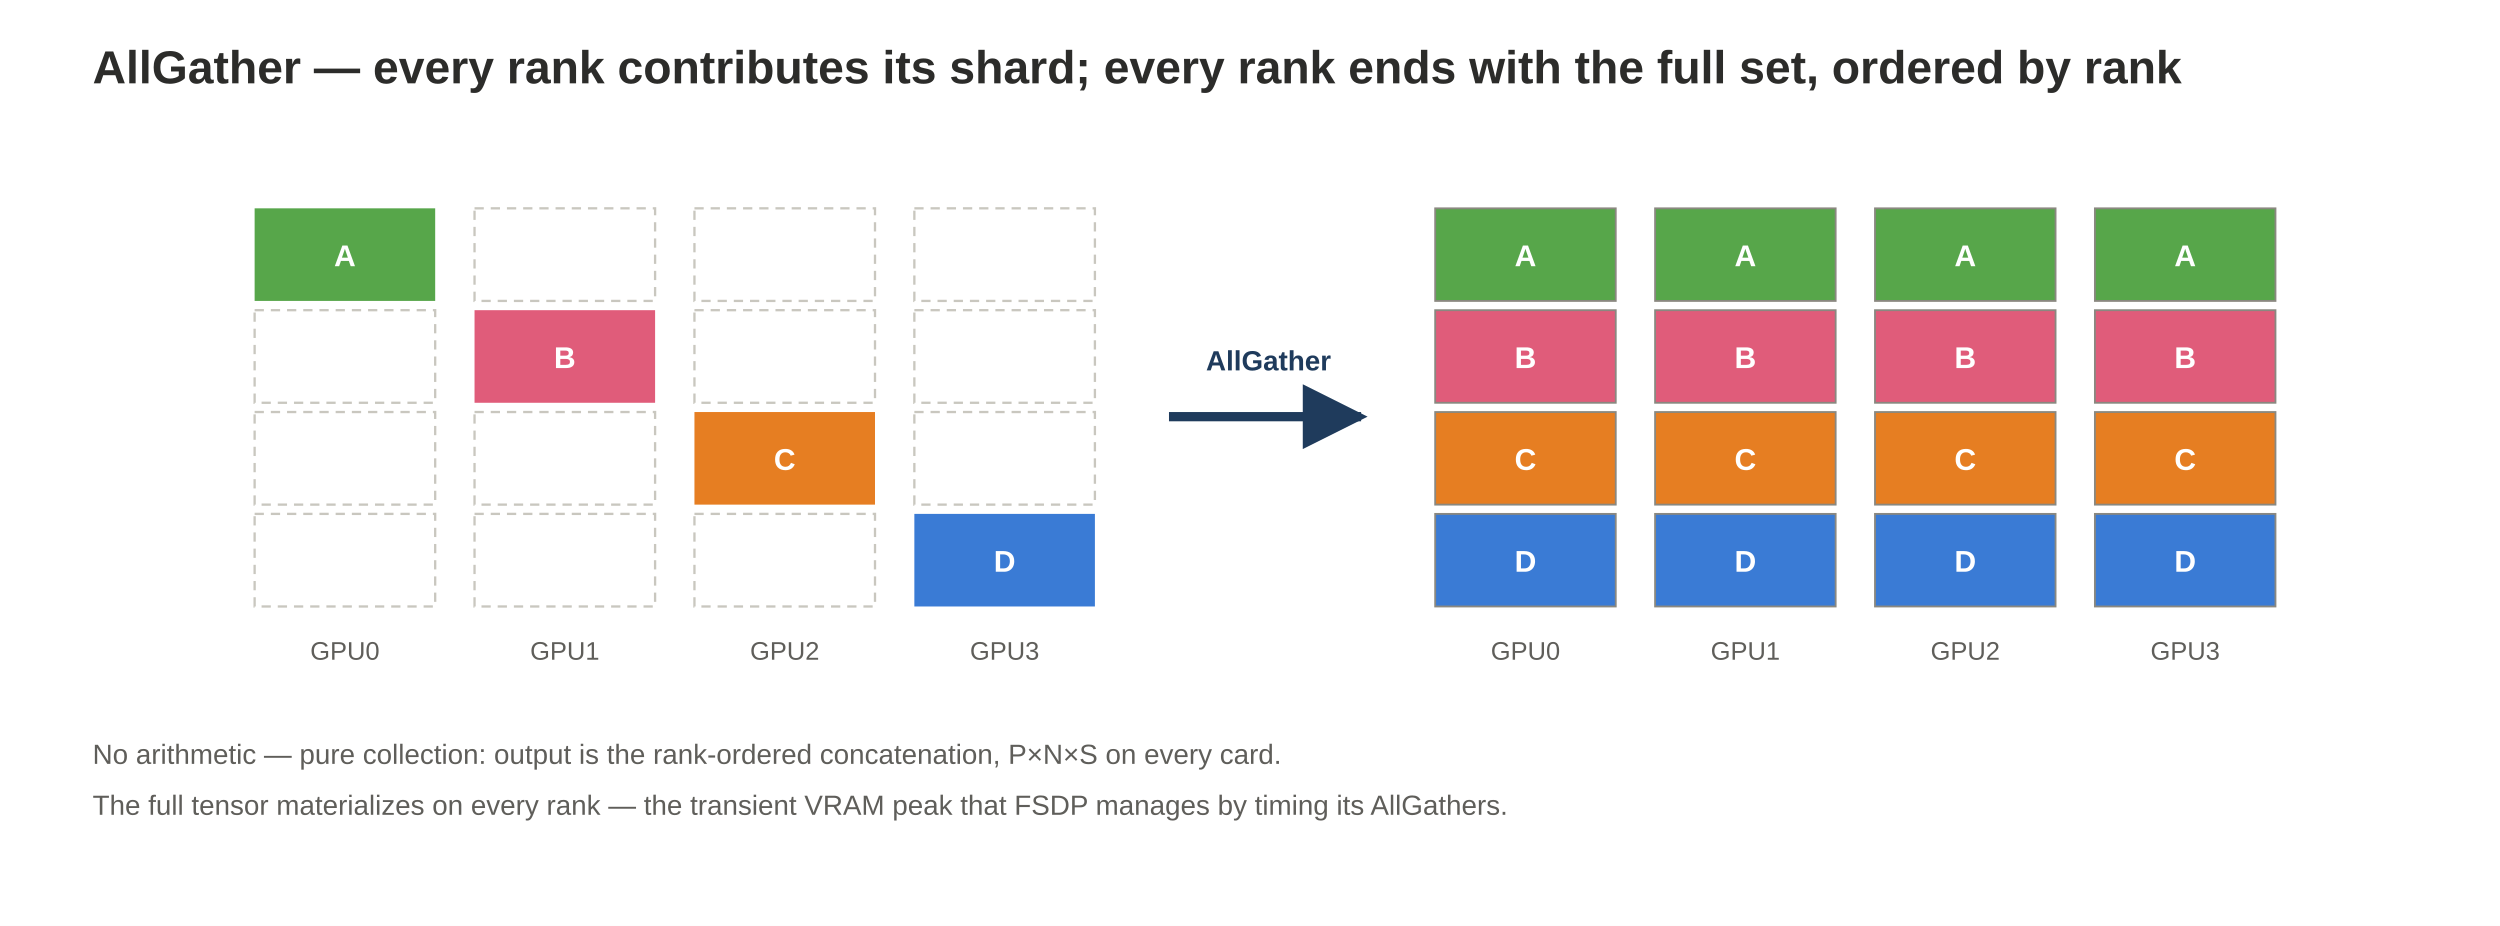
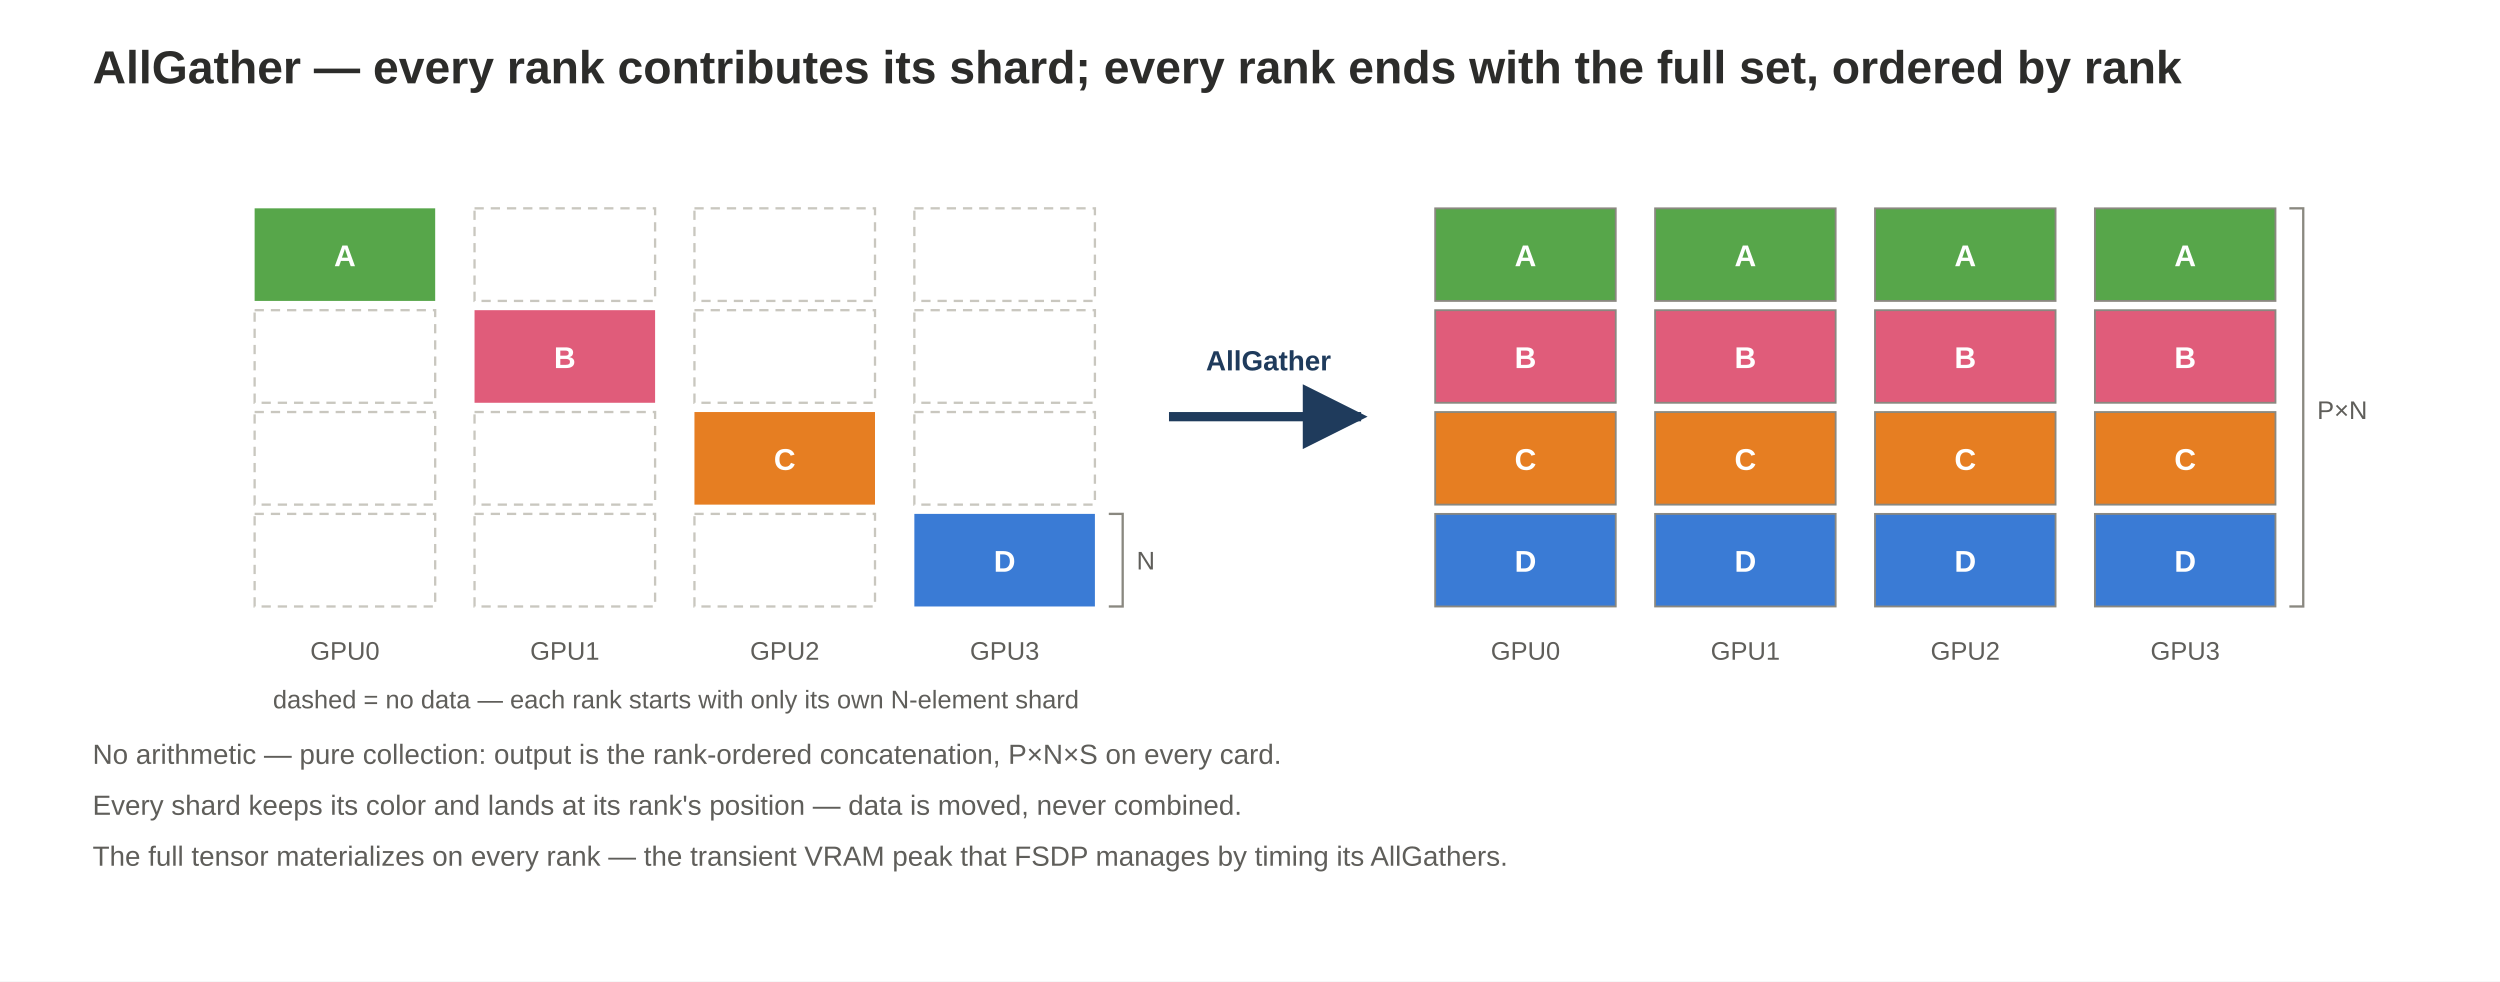
- <svg xmlns="http://www.w3.org/2000/svg" width="1080" height="400" viewBox="0 0 1080 400" font-family="Arial, Helvetica, sans-serif">
+ <svg xmlns="http://www.w3.org/2000/svg" width="1080" height="424" viewBox="0 0 1080 424" font-family="Arial, Helvetica, sans-serif">
  <defs>
    <marker id="an" markerWidth="7" markerHeight="7" refX="9" refY="5" viewBox="0 0 10 10" orient="auto">
      <path d="M0,0 L10,5 L0,10 z" fill="#1F3B5C" />
    </marker>
  </defs>
-   <rect x="0" y="0" width="1080" height="400" fill="#ffffff" />
+   <rect x="0" y="0" width="1080" height="424" fill="#ffffff" />
  <text x="40" y="36" font-size="20" font-weight="bold" fill="#2C2C2A">AllGather — every rank contributes its shard; every rank ends with the full set, ordered by rank</text>
  <g>
    <rect x="110" y="90" width="78" height="40" fill="#57A64A" />
    <rect x="110" y="134" width="78" height="40" fill="none" stroke="#C9C7BF" stroke-dasharray="4 3" />
    <rect x="110" y="178" width="78" height="40" fill="none" stroke="#C9C7BF" stroke-dasharray="4 3" />
    <rect x="110" y="222" width="78" height="40" fill="none" stroke="#C9C7BF" stroke-dasharray="4 3" />
    <rect x="205" y="90" width="78" height="40" fill="none" stroke="#C9C7BF" stroke-dasharray="4 3" />
    <rect x="205" y="134" width="78" height="40" fill="#E05C7A" />
    <rect x="205" y="178" width="78" height="40" fill="none" stroke="#C9C7BF" stroke-dasharray="4 3" />
    <rect x="205" y="222" width="78" height="40" fill="none" stroke="#C9C7BF" stroke-dasharray="4 3" />
    <rect x="300" y="90" width="78" height="40" fill="none" stroke="#C9C7BF" stroke-dasharray="4 3" />
    <rect x="300" y="134" width="78" height="40" fill="none" stroke="#C9C7BF" stroke-dasharray="4 3" />
    <rect x="300" y="178" width="78" height="40" fill="#E67E22" />
    <rect x="300" y="222" width="78" height="40" fill="none" stroke="#C9C7BF" stroke-dasharray="4 3" />
    <rect x="395" y="90" width="78" height="40" fill="none" stroke="#C9C7BF" stroke-dasharray="4 3" />
    <rect x="395" y="134" width="78" height="40" fill="none" stroke="#C9C7BF" stroke-dasharray="4 3" />
    <rect x="395" y="178" width="78" height="40" fill="none" stroke="#C9C7BF" stroke-dasharray="4 3" />
    <rect x="395" y="222" width="78" height="40" fill="#3A7BD5" />
  </g>
  <g font-size="13" font-weight="bold" fill="#ffffff" text-anchor="middle">
    <text x="149" y="115">A</text>
    <text x="244" y="159">B</text>
    <text x="339" y="203">C</text>
    <text x="434" y="247">D</text>
  </g>
  <g font-size="11" fill="#5F5E5A" text-anchor="middle">
    <text x="149" y="285">GPU0</text>
    <text x="244" y="285">GPU1</text>
    <text x="339" y="285">GPU2</text>
    <text x="434" y="285">GPU3</text>
  </g>
+   <path d="M479,222 L485,222 L485,262 L479,262" fill="none" stroke="#8A8880" stroke-width="1" />
+   <text x="491" y="246" font-size="11" fill="#5F5E5A">N</text>
+   <text x="292" y="306" font-size="11" fill="#5F5E5A" text-anchor="middle">dashed = no data — each rank starts with only its own N-element shard</text>
  <line x1="505" y1="180" x2="588" y2="180" stroke="#1F3B5C" stroke-width="4" marker-end="url(#an)" />
  <text x="548" y="160" font-size="12" font-weight="bold" fill="#1F3B5C" text-anchor="middle">AllGather</text>
  <g stroke="#8A8880" stroke-width="0.8">
    <rect x="620" y="90" width="78" height="40" fill="#57A64A" />
    <rect x="620" y="134" width="78" height="40" fill="#E05C7A" />
    <rect x="620" y="178" width="78" height="40" fill="#E67E22" />
    <rect x="620" y="222" width="78" height="40" fill="#3A7BD5" />
    <rect x="715" y="90" width="78" height="40" fill="#57A64A" />
    <rect x="715" y="134" width="78" height="40" fill="#E05C7A" />
    <rect x="715" y="178" width="78" height="40" fill="#E67E22" />
    <rect x="715" y="222" width="78" height="40" fill="#3A7BD5" />
    <rect x="810" y="90" width="78" height="40" fill="#57A64A" />
    <rect x="810" y="134" width="78" height="40" fill="#E05C7A" />
    <rect x="810" y="178" width="78" height="40" fill="#E67E22" />
    <rect x="810" y="222" width="78" height="40" fill="#3A7BD5" />
    <rect x="905" y="90" width="78" height="40" fill="#57A64A" />
    <rect x="905" y="134" width="78" height="40" fill="#E05C7A" />
    <rect x="905" y="178" width="78" height="40" fill="#E67E22" />
    <rect x="905" y="222" width="78" height="40" fill="#3A7BD5" />
  </g>
  <g font-size="13" font-weight="bold" fill="#ffffff" text-anchor="middle">
    <text x="659" y="115">A</text>
    <text x="659" y="159">B</text>
    <text x="659" y="203">C</text>
    <text x="659" y="247">D</text>
    <text x="754" y="115">A</text>
    <text x="754" y="159">B</text>
    <text x="754" y="203">C</text>
    <text x="754" y="247">D</text>
    <text x="849" y="115">A</text>
    <text x="849" y="159">B</text>
    <text x="849" y="203">C</text>
    <text x="849" y="247">D</text>
    <text x="944" y="115">A</text>
    <text x="944" y="159">B</text>
    <text x="944" y="203">C</text>
    <text x="944" y="247">D</text>
  </g>
  <g font-size="11" fill="#5F5E5A" text-anchor="middle">
    <text x="659" y="285">GPU0</text>
    <text x="754" y="285">GPU1</text>
    <text x="849" y="285">GPU2</text>
    <text x="944" y="285">GPU3</text>
  </g>
+   <path d="M989,90 L995,90 L995,262 L989,262" fill="none" stroke="#8A8880" stroke-width="1" />
+   <text x="1001" y="181" font-size="11" fill="#5F5E5A">P×N</text>
  <text x="40" y="330" font-size="12" fill="#5F5E5A">No arithmetic — pure collection: output is the rank-ordered concatenation, P×N×S on every card.</text>
-   <text x="40" y="352" font-size="12" fill="#5F5E5A">The full tensor materializes on every rank — the transient VRAM peak that FSDP manages by timing its AllGathers.</text>
+   <text x="40" y="352" font-size="12" fill="#5F5E5A">Every shard keeps its color and lands at its rank's position — data is moved, never combined.</text>
+   <text x="40" y="374" font-size="12" fill="#5F5E5A">The full tensor materializes on every rank — the transient VRAM peak that FSDP manages by timing its AllGathers.</text>
</svg>
